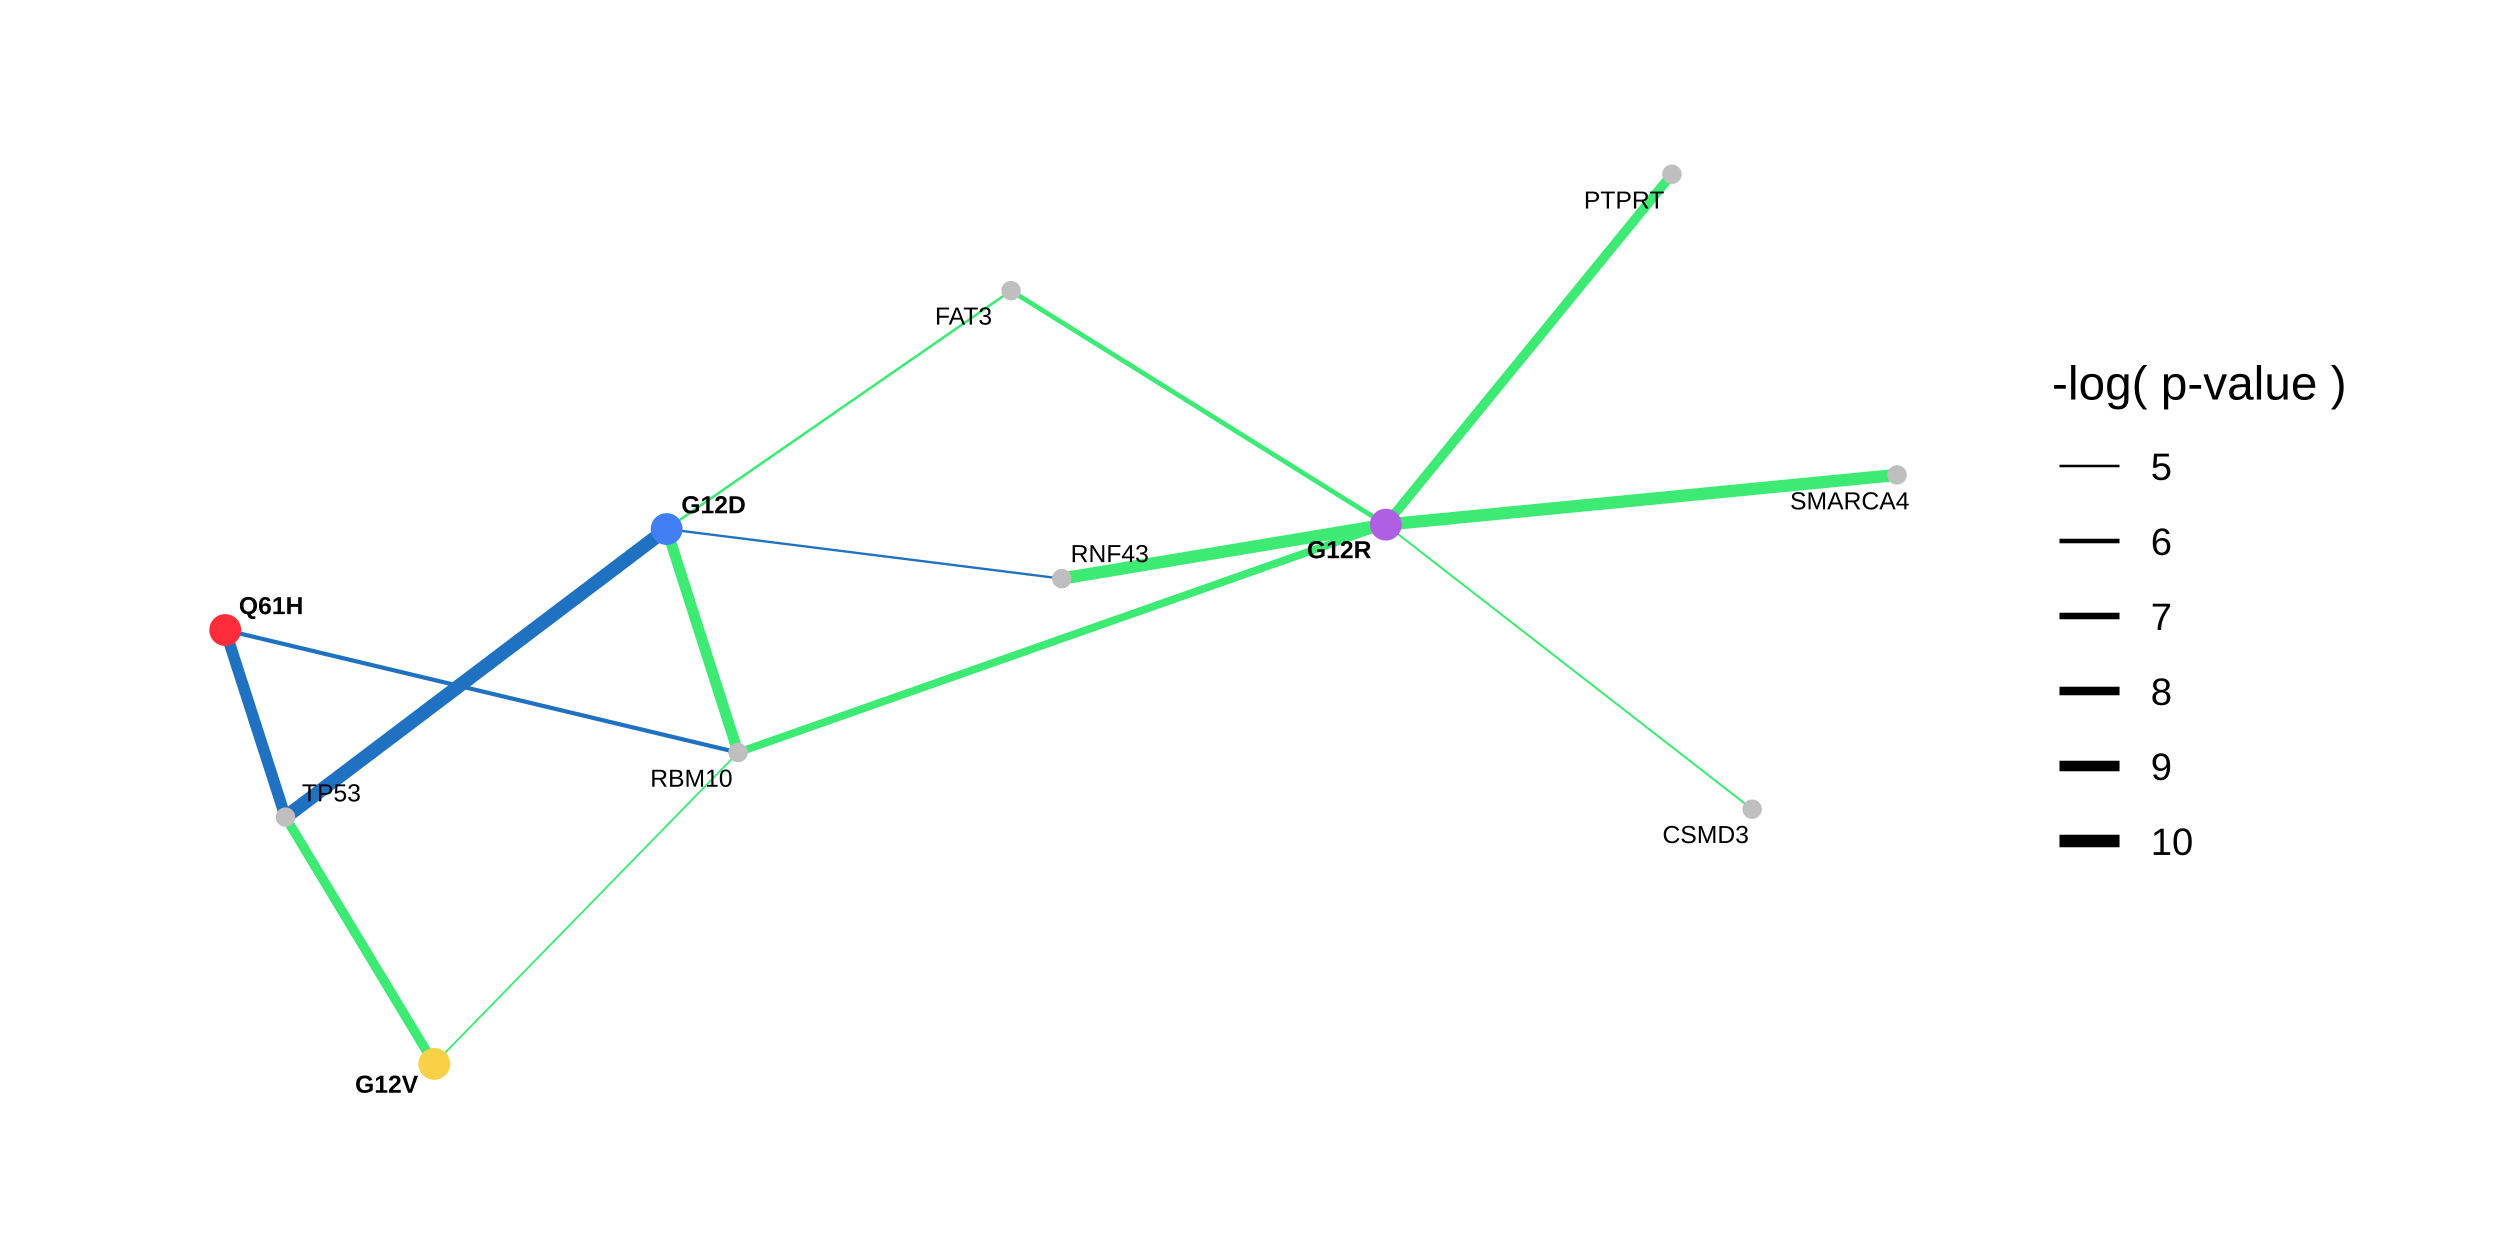
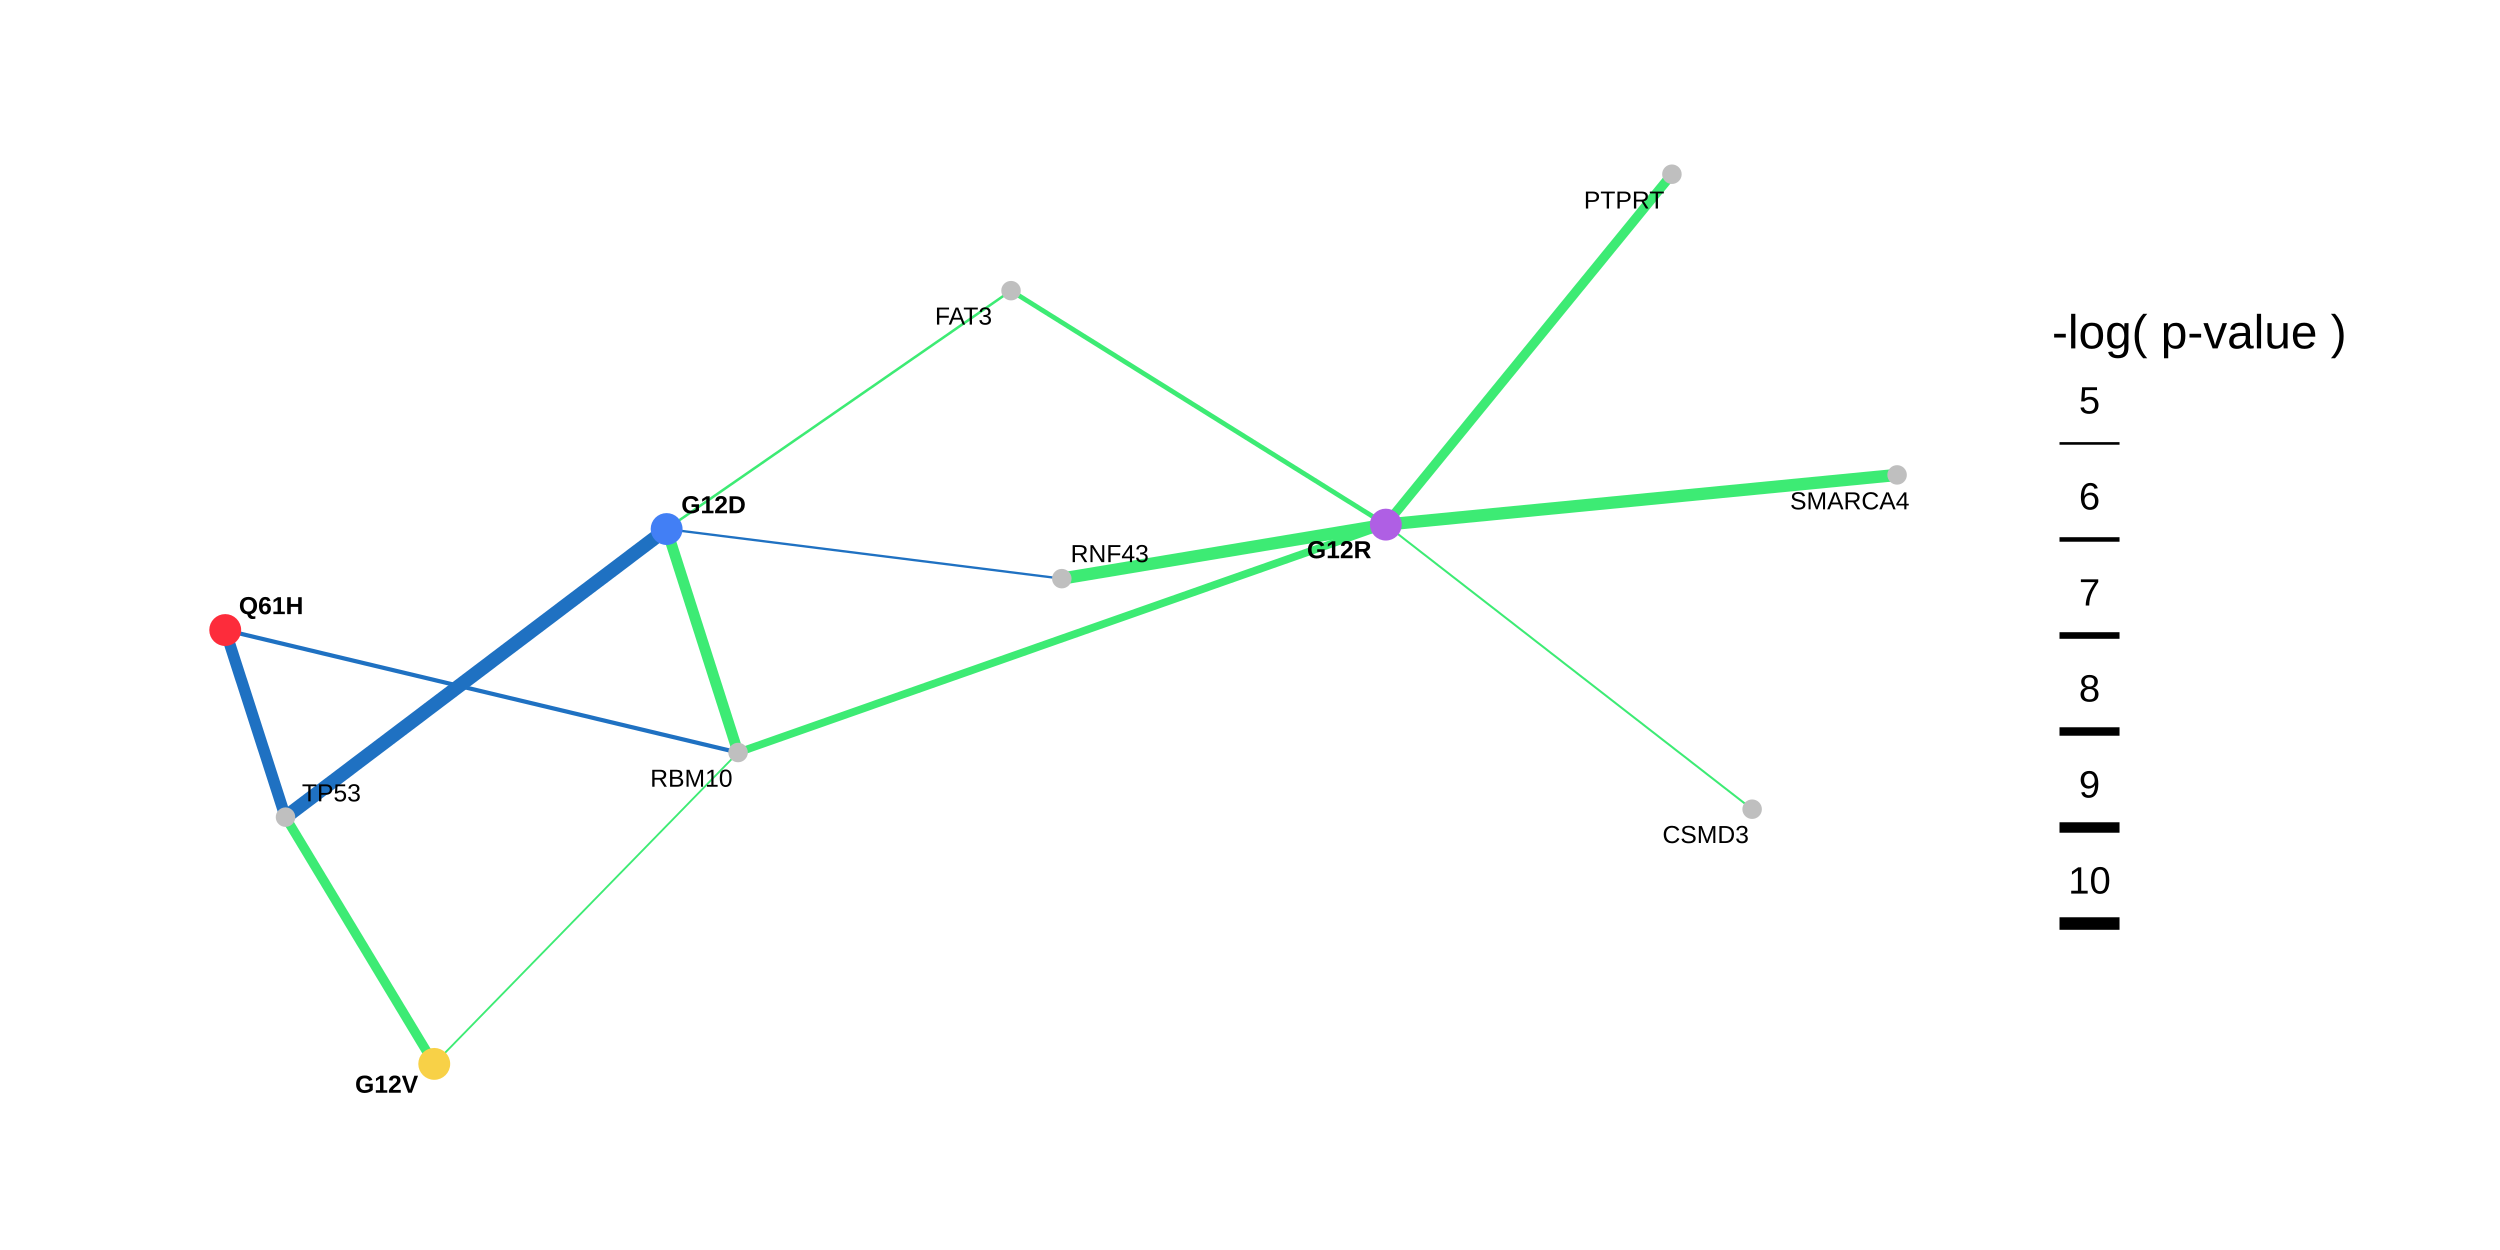
<svg xmlns="http://www.w3.org/2000/svg" viewBox="0 0 576.00 288.00">
  <defs>
    <style type="text/css">
    line, polyline, polygon, path, rect, circle {
      fill: none;
      stroke: #000000;
      stroke-linecap: round;
      stroke-linejoin: round;
      stroke-miterlimit: 10.00;
    }
  </style>
  </defs>
  <rect width="100%" height="100%" style="stroke: none; fill: #FFFFFF;" />
  <rect x="0.00" y="0.00" width="576.00" height="288.00" style="stroke-width: 1.07; stroke: none; fill: #FFFFFF;" />
  <defs>
    <clipPath id="cpMzIuNjN8NDU2LjM1fDI1NS4zN3wyOS44OQ==">
      <rect x="32.63" y="29.89" width="423.72" height="225.48" />
    </clipPath>
  </defs>
  <polyline points="153.59,121.89 154.39,121.34 155.19,120.78 155.99,120.23 156.79,119.67 157.59,119.12 158.40,118.56 159.20,118.01 160.00,117.45 160.80,116.90 161.60,116.34 162.40,115.79 163.21,115.23 164.01,114.68 164.81,114.12 165.61,113.57 166.41,113.01 167.21,112.46 168.01,111.90 168.82,111.35 169.62,110.79 170.42,110.24 171.22,109.69 172.02,109.13 172.82,108.58 173.62,108.02 174.43,107.47 175.23,106.91 176.03,106.36 176.83,105.80 177.63,105.25 178.43,104.69 179.24,104.14 180.04,103.58 180.84,103.03 181.64,102.47 182.44,101.92 183.24,101.36 184.04,100.81 184.85,100.25 185.65,99.70 186.45,99.15 187.25,98.59 188.05,98.04 188.85,97.48 189.65,96.93 190.46,96.37 191.26,95.82 192.06,95.26 192.86,94.71 193.66,94.15 194.46,93.60 195.27,93.04 196.07,92.49 196.87,91.93 197.67,91.38 198.47,90.82 199.27,90.27 200.07,89.71 200.88,89.16 201.68,88.61 202.48,88.05 203.28,87.50 204.08,86.94 204.88,86.39 205.68,85.83 206.49,85.28 207.29,84.72 208.09,84.17 208.89,83.61 209.69,83.06 210.49,82.50 211.30,81.95 212.10,81.39 212.90,80.84 213.70,80.28 214.50,79.73 215.30,79.17 216.10,78.62 216.91,78.07 217.71,77.51 218.51,76.96 219.31,76.40 220.11,75.85 220.91,75.29 221.71,74.74 222.52,74.18 223.32,73.63 224.12,73.07 224.92,72.52 225.72,71.96 226.52,71.41 227.33,70.85 228.13,70.30 228.93,69.74 229.73,69.19 230.53,68.63 231.33,68.08 232.13,67.53 232.94,66.97 " style="stroke-width: 0.59; stroke: #3DEB74; stroke-linecap: butt;" clip-path="url(#cpMzIuNjN8NDU2LjM1fDI1NS4zN3wyOS44OQ==)" />
  <polyline points="100.05,245.12 99.70,244.55 99.35,243.97 99.01,243.40 98.66,242.83 98.31,242.25 97.97,241.68 97.62,241.10 97.28,240.53 96.93,239.96 96.58,239.38 96.24,238.81 95.89,238.23 95.55,237.66 95.20,237.08 94.85,236.51 94.51,235.94 94.16,235.36 93.81,234.79 93.47,234.21 93.12,233.64 92.78,233.06 92.43,232.49 92.08,231.92 91.74,231.34 91.39,230.77 91.05,230.19 90.70,229.62 90.35,229.04 90.01,228.47 89.66,227.90 89.31,227.32 88.97,226.75 88.62,226.17 88.28,225.60 87.93,225.03 87.58,224.45 87.24,223.88 86.89,223.30 86.54,222.73 86.20,222.15 85.85,221.58 85.51,221.01 85.16,220.43 84.81,219.86 84.47,219.28 84.12,218.71 83.78,218.13 83.43,217.56 83.08,216.99 82.74,216.41 82.39,215.84 82.04,215.26 81.70,214.69 81.35,214.11 81.01,213.54 80.66,212.97 80.31,212.39 79.97,211.82 79.62,211.24 79.28,210.67 78.93,210.10 78.58,209.52 78.24,208.95 77.89,208.37 77.54,207.80 77.20,207.22 76.85,206.65 76.51,206.08 76.16,205.50 75.81,204.93 75.47,204.35 75.12,203.78 74.78,203.20 74.43,202.63 74.08,202.06 73.74,201.48 73.39,200.91 73.04,200.33 72.70,199.76 72.35,199.19 72.01,198.61 71.66,198.04 71.31,197.46 70.97,196.89 70.62,196.31 70.28,195.74 69.93,195.17 69.58,194.59 69.24,194.02 68.89,193.44 68.54,192.87 68.20,192.29 67.85,191.72 67.51,191.15 67.16,190.57 66.81,190.00 66.47,189.42 66.12,188.85 65.78,188.27 " style="stroke-width: 2.20; stroke: #3DEB74; stroke-linecap: butt;" clip-path="url(#cpMzIuNjN8NDU2LjM1fDI1NS4zN3wyOS44OQ==)" />
  <polyline points="51.89,145.16 53.08,145.44 54.27,145.73 55.47,146.01 56.66,146.30 57.86,146.58 59.05,146.87 60.24,147.15 61.44,147.44 62.63,147.72 63.82,148.01 65.02,148.29 66.21,148.58 67.40,148.86 68.60,149.15 69.79,149.43 70.98,149.72 72.18,150.00 73.37,150.29 74.56,150.58 75.76,150.86 76.95,151.15 78.15,151.43 79.34,151.72 80.53,152.00 81.73,152.29 82.92,152.57 84.11,152.86 85.31,153.14 86.50,153.43 87.69,153.71 88.89,154.00 90.08,154.28 91.27,154.57 92.47,154.85 93.66,155.14 94.86,155.42 96.05,155.71 97.24,155.99 98.44,156.28 99.63,156.56 100.82,156.85 102.02,157.13 103.21,157.42 104.40,157.70 105.60,157.99 106.79,158.27 107.98,158.56 109.18,158.84 110.37,159.13 111.56,159.41 112.76,159.70 113.95,159.98 115.15,160.27 116.34,160.55 117.53,160.84 118.73,161.12 119.92,161.41 121.11,161.69 122.31,161.98 123.50,162.26 124.69,162.55 125.89,162.83 127.08,163.12 128.27,163.40 129.47,163.69 130.66,163.97 131.85,164.26 133.05,164.54 134.24,164.83 135.44,165.11 136.63,165.40 137.82,165.69 139.02,165.97 140.21,166.26 141.40,166.54 142.60,166.83 143.79,167.11 144.98,167.40 146.18,167.68 147.37,167.97 148.56,168.25 149.76,168.54 150.95,168.82 152.14,169.11 153.34,169.39 154.53,169.68 155.73,169.96 156.92,170.25 158.11,170.53 159.31,170.82 160.50,171.10 161.69,171.39 162.89,171.67 164.08,171.96 165.27,172.24 166.47,172.53 167.66,172.81 168.85,173.10 170.05,173.38 " style="stroke-width: 0.97; stroke: #1F71C2; stroke-linecap: butt;" clip-path="url(#cpMzIuNjN8NDU2LjM1fDI1NS4zN3wyOS44OQ==)" />
  <polyline points="153.59,121.89 154.51,122.01 155.43,122.12 156.35,122.24 157.27,122.35 158.19,122.47 159.11,122.58 160.03,122.70 160.95,122.81 161.86,122.93 162.78,123.04 163.70,123.16 164.62,123.27 165.54,123.39 166.46,123.51 167.38,123.62 168.30,123.74 169.22,123.85 170.14,123.97 171.06,124.08 171.98,124.20 172.90,124.31 173.82,124.43 174.74,124.54 175.66,124.66 176.58,124.78 177.50,124.89 178.42,125.01 179.34,125.12 180.26,125.24 181.18,125.35 182.10,125.47 183.02,125.58 183.94,125.70 184.86,125.81 185.78,125.93 186.70,126.04 187.62,126.16 188.54,126.28 189.46,126.39 190.38,126.51 191.30,126.62 192.22,126.74 193.14,126.85 194.05,126.97 194.97,127.08 195.89,127.20 196.81,127.31 197.73,127.43 198.65,127.55 199.57,127.66 200.49,127.78 201.41,127.89 202.33,128.01 203.25,128.12 204.17,128.24 205.09,128.35 206.01,128.47 206.93,128.58 207.85,128.70 208.77,128.81 209.69,128.93 210.61,129.05 211.53,129.16 212.45,129.28 213.37,129.39 214.29,129.51 215.21,129.62 216.13,129.74 217.05,129.85 217.97,129.97 218.89,130.08 219.81,130.20 220.73,130.32 221.65,130.43 222.57,130.55 223.49,130.66 224.41,130.78 225.33,130.89 226.25,131.01 227.16,131.12 228.08,131.24 229.00,131.35 229.92,131.47 230.84,131.58 231.76,131.70 232.68,131.82 233.60,131.93 234.52,132.05 235.44,132.16 236.36,132.28 237.28,132.39 238.20,132.51 239.12,132.62 240.04,132.74 240.96,132.85 241.88,132.97 242.80,133.09 243.72,133.20 244.64,133.32 " style="stroke-width: 0.54; stroke: #1F71C2; stroke-linecap: butt;" clip-path="url(#cpMzIuNjN8NDU2LjM1fDI1NS4zN3wyOS44OQ==)" />
  <polyline points="153.59,121.89 152.70,122.56 151.81,123.23 150.93,123.90 150.04,124.57 149.15,125.24 148.27,125.91 147.38,126.58 146.49,127.25 145.60,127.92 144.72,128.60 143.83,129.27 142.94,129.94 142.06,130.61 141.17,131.28 140.28,131.95 139.40,132.62 138.51,133.29 137.62,133.96 136.73,134.63 135.85,135.30 134.96,135.97 134.07,136.64 133.19,137.31 132.30,137.98 131.41,138.65 130.53,139.32 129.64,139.99 128.75,140.67 127.86,141.34 126.98,142.01 126.09,142.68 125.20,143.35 124.32,144.02 123.43,144.69 122.54,145.36 121.66,146.03 120.77,146.70 119.88,147.37 118.99,148.04 118.11,148.71 117.22,149.38 116.33,150.05 115.45,150.72 114.56,151.39 113.67,152.06 112.79,152.74 111.90,153.41 111.01,154.08 110.12,154.75 109.24,155.42 108.35,156.09 107.46,156.76 106.58,157.43 105.69,158.10 104.80,158.77 103.92,159.44 103.03,160.11 102.14,160.78 101.25,161.45 100.37,162.12 99.48,162.79 98.59,163.46 97.71,164.13 96.82,164.81 95.93,165.48 95.05,166.15 94.16,166.82 93.27,167.49 92.38,168.16 91.50,168.83 90.61,169.50 89.72,170.17 88.84,170.84 87.95,171.51 87.06,172.18 86.18,172.85 85.29,173.52 84.40,174.19 83.52,174.86 82.63,175.53 81.74,176.20 80.85,176.88 79.97,177.55 79.08,178.22 78.19,178.89 77.31,179.56 76.42,180.23 75.53,180.90 74.65,181.57 73.76,182.24 72.87,182.91 71.98,183.58 71.10,184.25 70.21,184.92 69.32,185.59 68.44,186.26 67.55,186.93 66.66,187.60 65.78,188.27 " style="stroke-width: 3.20; stroke: #1F71C2; stroke-linecap: butt;" clip-path="url(#cpMzIuNjN8NDU2LjM1fDI1NS4zN3wyOS44OQ==)" />
  <polyline points="51.89,145.16 52.03,145.59 52.17,146.03 52.31,146.46 52.45,146.90 52.59,147.34 52.73,147.77 52.87,148.21 53.01,148.64 53.15,149.08 53.29,149.51 53.43,149.95 53.57,150.38 53.71,150.82 53.85,151.26 53.99,151.69 54.13,152.13 54.27,152.56 54.41,153.00 54.55,153.43 54.69,153.87 54.83,154.30 54.97,154.74 55.11,155.18 55.25,155.61 55.39,156.05 55.53,156.48 55.68,156.92 55.82,157.35 55.96,157.79 56.10,158.22 56.24,158.66 56.38,159.09 56.52,159.53 56.66,159.97 56.80,160.40 56.94,160.84 57.08,161.27 57.22,161.71 57.36,162.14 57.50,162.58 57.64,163.01 57.78,163.45 57.92,163.89 58.06,164.32 58.20,164.76 58.34,165.19 58.48,165.63 58.62,166.06 58.76,166.50 58.90,166.93 59.04,167.37 59.18,167.81 59.32,168.24 59.46,168.68 59.60,169.11 59.74,169.55 59.88,169.98 60.02,170.42 60.16,170.85 60.30,171.29 60.44,171.73 60.58,172.16 60.73,172.60 60.87,173.03 61.01,173.47 61.15,173.90 61.29,174.34 61.43,174.77 61.57,175.21 61.71,175.64 61.85,176.08 61.99,176.52 62.13,176.95 62.27,177.39 62.41,177.82 62.55,178.26 62.69,178.69 62.83,179.13 62.97,179.56 63.11,180.00 63.25,180.44 63.39,180.87 63.53,181.31 63.67,181.74 63.81,182.18 63.95,182.61 64.09,183.05 64.23,183.48 64.37,183.92 64.51,184.36 64.65,184.79 64.79,185.23 64.93,185.66 65.07,186.10 65.21,186.53 65.35,186.97 65.49,187.40 65.63,187.84 65.78,188.27 " style="stroke-width: 2.64; stroke: #1F71C2; stroke-linecap: butt;" clip-path="url(#cpMzIuNjN8NDU2LjM1fDI1NS4zN3wyOS44OQ==)" />
  <polyline points="153.59,121.89 153.75,122.41 153.92,122.93 154.09,123.45 154.25,123.97 154.42,124.49 154.58,125.01 154.75,125.53 154.92,126.05 155.08,126.57 155.25,127.09 155.42,127.61 155.58,128.13 155.75,128.65 155.92,129.17 156.08,129.69 156.25,130.21 156.41,130.73 156.58,131.25 156.75,131.77 156.91,132.29 157.08,132.81 157.25,133.33 157.41,133.85 157.58,134.37 157.74,134.89 157.91,135.41 158.08,135.93 158.24,136.45 158.41,136.97 158.58,137.49 158.74,138.01 158.91,138.53 159.07,139.05 159.24,139.57 159.41,140.09 159.57,140.61 159.74,141.13 159.91,141.65 160.07,142.17 160.24,142.70 160.40,143.22 160.57,143.74 160.74,144.26 160.90,144.78 161.07,145.30 161.24,145.82 161.40,146.34 161.57,146.86 161.73,147.38 161.90,147.90 162.07,148.42 162.23,148.94 162.40,149.46 162.57,149.98 162.73,150.50 162.90,151.02 163.06,151.54 163.23,152.06 163.40,152.58 163.56,153.10 163.73,153.62 163.90,154.14 164.06,154.66 164.23,155.18 164.39,155.70 164.56,156.22 164.73,156.74 164.89,157.26 165.06,157.78 165.23,158.30 165.39,158.82 165.56,159.34 165.73,159.86 165.89,160.38 166.06,160.90 166.22,161.42 166.39,161.94 166.56,162.46 166.72,162.98 166.89,163.50 167.06,164.02 167.22,164.54 167.39,165.06 167.55,165.58 167.72,166.10 167.89,166.62 168.05,167.14 168.22,167.66 168.39,168.18 168.55,168.70 168.72,169.22 168.88,169.74 169.05,170.26 169.22,170.78 169.38,171.30 169.55,171.82 169.72,172.34 169.88,172.86 170.05,173.38 " style="stroke-width: 2.52; stroke: #3DEB74; stroke-linecap: butt;" clip-path="url(#cpMzIuNjN8NDU2LjM1fDI1NS4zN3wyOS44OQ==)" />
  <polyline points="319.29,120.87 320.14,121.54 320.99,122.20 321.84,122.86 322.70,123.52 323.55,124.19 324.40,124.85 325.26,125.51 326.11,126.17 326.96,126.84 327.81,127.50 328.67,128.16 329.52,128.82 330.37,129.48 331.22,130.15 332.08,130.81 332.93,131.47 333.78,132.13 334.63,132.80 335.49,133.46 336.34,134.12 337.19,134.78 338.04,135.45 338.90,136.11 339.75,136.77 340.60,137.43 341.45,138.09 342.31,138.76 343.16,139.42 344.01,140.08 344.87,140.74 345.72,141.41 346.57,142.07 347.42,142.73 348.28,143.39 349.13,144.06 349.98,144.72 350.83,145.38 351.69,146.04 352.54,146.70 353.39,147.37 354.24,148.03 355.10,148.69 355.95,149.35 356.80,150.02 357.65,150.68 358.51,151.34 359.36,152.00 360.21,152.67 361.06,153.33 361.92,153.99 362.77,154.65 363.62,155.32 364.47,155.98 365.33,156.64 366.18,157.30 367.03,157.96 367.89,158.63 368.74,159.29 369.59,159.95 370.44,160.61 371.30,161.28 372.15,161.94 373.00,162.60 373.85,163.26 374.71,163.93 375.56,164.59 376.41,165.25 377.26,165.91 378.12,166.57 378.97,167.24 379.82,167.90 380.67,168.56 381.53,169.22 382.38,169.89 383.23,170.55 384.08,171.21 384.94,171.87 385.79,172.54 386.64,173.20 387.50,173.86 388.35,174.52 389.20,175.18 390.05,175.85 390.91,176.51 391.76,177.17 392.61,177.83 393.46,178.50 394.32,179.16 395.17,179.82 396.02,180.48 396.87,181.15 397.73,181.81 398.58,182.47 399.43,183.13 400.28,183.79 401.14,184.46 401.99,185.12 402.84,185.78 403.69,186.44 " style="stroke-width: 0.47; stroke: #3DEB74; stroke-linecap: butt;" clip-path="url(#cpMzIuNjN8NDU2LjM1fDI1NS4zN3wyOS44OQ==)" />
  <polyline points="319.29,120.87 318.41,120.33 317.54,119.79 316.67,119.24 315.80,118.70 314.93,118.15 314.05,117.61 313.18,117.06 312.31,116.52 311.44,115.97 310.56,115.43 309.69,114.89 308.82,114.34 307.95,113.80 307.08,113.25 306.20,112.71 305.33,112.16 304.46,111.62 303.59,111.07 302.71,110.53 301.84,109.98 300.97,109.44 300.10,108.90 299.23,108.35 298.35,107.81 297.48,107.26 296.61,106.72 295.74,106.17 294.86,105.63 293.99,105.08 293.12,104.54 292.25,104.00 291.38,103.45 290.50,102.91 289.63,102.36 288.76,101.82 287.89,101.27 287.01,100.73 286.14,100.18 285.27,99.64 284.40,99.10 283.53,98.55 282.65,98.01 281.78,97.46 280.91,96.92 280.04,96.37 279.16,95.83 278.29,95.28 277.42,94.74 276.55,94.19 275.68,93.65 274.80,93.11 273.93,92.56 273.06,92.02 272.19,91.47 271.31,90.93 270.44,90.38 269.57,89.84 268.70,89.29 267.83,88.75 266.95,88.21 266.08,87.66 265.21,87.12 264.34,86.57 263.46,86.03 262.59,85.48 261.72,84.94 260.85,84.39 259.98,83.85 259.10,83.31 258.23,82.76 257.36,82.22 256.49,81.67 255.61,81.13 254.74,80.58 253.87,80.04 253.00,79.49 252.13,78.95 251.25,78.40 250.38,77.86 249.51,77.32 248.64,76.77 247.76,76.23 246.89,75.68 246.02,75.14 245.15,74.59 244.27,74.05 243.40,73.50 242.53,72.96 241.66,72.42 240.79,71.87 239.91,71.33 239.04,70.78 238.17,70.24 237.30,69.69 236.42,69.15 235.55,68.60 234.68,68.06 233.81,67.51 232.94,66.97 " style="stroke-width: 1.10; stroke: #3DEB74; stroke-linecap: butt;" clip-path="url(#cpMzIuNjN8NDU2LjM1fDI1NS4zN3wyOS44OQ==)" />
  <polyline points="319.29,120.87 319.95,120.06 320.62,119.24 321.28,118.43 321.95,117.61 322.62,116.80 323.28,115.98 323.95,115.17 324.61,114.35 325.28,113.53 325.95,112.72 326.61,111.90 327.28,111.09 327.94,110.27 328.61,109.46 329.28,108.64 329.94,107.83 330.61,107.01 331.27,106.20 331.94,105.38 332.60,104.56 333.27,103.75 333.94,102.93 334.60,102.12 335.27,101.30 335.93,100.49 336.60,99.67 337.27,98.86 337.93,98.04 338.60,97.22 339.26,96.41 339.93,95.59 340.59,94.78 341.26,93.96 341.93,93.15 342.59,92.33 343.26,91.52 343.92,90.70 344.59,89.88 345.26,89.07 345.92,88.25 346.59,87.44 347.25,86.62 347.92,85.81 348.59,84.99 349.25,84.18 349.92,83.36 350.58,82.54 351.25,81.73 351.91,80.91 352.58,80.10 353.25,79.28 353.91,78.47 354.58,77.65 355.24,76.84 355.91,76.02 356.58,75.20 357.24,74.39 357.91,73.57 358.57,72.76 359.24,71.94 359.90,71.13 360.57,70.31 361.24,69.50 361.90,68.68 362.57,67.87 363.23,67.05 363.90,66.23 364.57,65.42 365.23,64.60 365.90,63.79 366.56,62.97 367.23,62.16 367.90,61.34 368.56,60.53 369.23,59.71 369.89,58.89 370.56,58.08 371.22,57.26 371.89,56.45 372.56,55.63 373.22,54.82 373.89,54.00 374.55,53.19 375.22,52.37 375.89,51.55 376.55,50.74 377.22,49.92 377.88,49.11 378.55,48.29 379.21,47.48 379.88,46.66 380.55,45.85 381.21,45.03 381.88,44.21 382.54,43.40 383.21,42.58 383.88,41.77 384.54,40.95 385.21,40.14 " style="stroke-width: 2.20; stroke: #3DEB74; stroke-linecap: butt;" clip-path="url(#cpMzIuNjN8NDU2LjM1fDI1NS4zN3wyOS44OQ==)" />
  <polyline points="319.29,120.87 317.78,121.40 316.27,121.94 314.76,122.47 313.26,123.00 311.75,123.53 310.24,124.06 308.73,124.59 307.23,125.12 305.72,125.65 304.21,126.18 302.70,126.71 301.20,127.24 299.69,127.77 298.18,128.30 296.68,128.83 295.17,129.36 293.66,129.89 292.15,130.42 290.65,130.95 289.14,131.48 287.63,132.01 286.12,132.54 284.62,133.07 283.11,133.60 281.60,134.13 280.09,134.66 278.59,135.19 277.08,135.73 275.57,136.26 274.06,136.79 272.56,137.32 271.05,137.85 269.54,138.38 268.03,138.91 266.53,139.44 265.02,139.97 263.51,140.50 262.00,141.03 260.50,141.56 258.99,142.09 257.48,142.62 255.97,143.15 254.47,143.68 252.96,144.21 251.45,144.74 249.94,145.27 248.44,145.80 246.93,146.33 245.42,146.86 243.91,147.39 242.41,147.92 240.90,148.45 239.39,148.98 237.88,149.52 236.38,150.05 234.87,150.58 233.36,151.11 231.85,151.64 230.35,152.17 228.84,152.70 227.33,153.23 225.82,153.76 224.32,154.29 222.81,154.82 221.30,155.35 219.79,155.88 218.29,156.41 216.78,156.94 215.27,157.47 213.76,158.00 212.26,158.53 210.75,159.06 209.24,159.59 207.73,160.12 206.23,160.65 204.72,161.18 203.21,161.71 201.70,162.24 200.20,162.78 198.69,163.31 197.18,163.84 195.67,164.37 194.17,164.90 192.66,165.43 191.15,165.96 189.65,166.49 188.14,167.02 186.63,167.55 185.12,168.08 183.62,168.61 182.11,169.14 180.60,169.67 179.09,170.20 177.59,170.73 176.08,171.26 174.57,171.79 173.06,172.32 171.56,172.85 170.05,173.38 " style="stroke-width: 1.78; stroke: #3DEB74; stroke-linecap: butt;" clip-path="url(#cpMzIuNjN8NDU2LjM1fDI1NS4zN3wyOS44OQ==)" />
  <polyline points="319.29,120.87 318.53,121.00 317.78,121.13 317.03,121.25 316.27,121.38 315.52,121.50 314.76,121.63 314.01,121.75 313.25,121.88 312.50,122.01 311.75,122.13 310.99,122.26 310.24,122.38 309.48,122.51 308.73,122.63 307.98,122.76 307.22,122.89 306.47,123.01 305.71,123.14 304.96,123.26 304.21,123.39 303.45,123.51 302.70,123.64 301.94,123.77 301.19,123.89 300.44,124.02 299.68,124.14 298.93,124.27 298.17,124.39 297.42,124.52 296.67,124.64 295.91,124.77 295.16,124.90 294.40,125.02 293.65,125.15 292.90,125.27 292.14,125.40 291.39,125.52 290.63,125.65 289.88,125.78 289.13,125.90 288.37,126.03 287.62,126.15 286.86,126.28 286.11,126.40 285.36,126.53 284.60,126.66 283.85,126.78 283.09,126.91 282.34,127.03 281.59,127.16 280.83,127.28 280.08,127.41 279.32,127.54 278.57,127.66 277.82,127.79 277.06,127.91 276.31,128.04 275.55,128.16 274.80,128.29 274.05,128.41 273.29,128.54 272.54,128.67 271.78,128.79 271.03,128.92 270.28,129.04 269.52,129.17 268.77,129.29 268.01,129.42 267.26,129.55 266.51,129.67 265.75,129.80 265.00,129.92 264.24,130.05 263.49,130.17 262.74,130.30 261.98,130.43 261.23,130.55 260.47,130.68 259.72,130.80 258.97,130.93 258.21,131.05 257.46,131.18 256.70,131.31 255.95,131.43 255.20,131.56 254.44,131.68 253.69,131.81 252.93,131.93 252.18,132.06 251.43,132.19 250.67,132.31 249.92,132.44 249.16,132.56 248.41,132.69 247.66,132.81 246.90,132.94 246.15,133.06 245.39,133.19 244.64,133.32 " style="stroke-width: 2.84; stroke: #3DEB74; stroke-linecap: butt;" clip-path="url(#cpMzIuNjN8NDU2LjM1fDI1NS4zN3wyOS44OQ==)" />
  <polyline points="319.29,120.87 320.48,120.76 321.67,120.64 322.86,120.53 324.05,120.41 325.24,120.30 326.43,120.18 327.62,120.06 328.81,119.95 330.00,119.83 331.19,119.72 332.38,119.60 333.57,119.49 334.76,119.37 335.95,119.25 337.14,119.14 338.33,119.02 339.52,118.91 340.71,118.79 341.90,118.68 343.09,118.56 344.27,118.44 345.46,118.33 346.65,118.21 347.84,118.10 349.03,117.98 350.22,117.87 351.41,117.75 352.60,117.64 353.79,117.52 354.98,117.40 356.17,117.29 357.36,117.17 358.55,117.06 359.74,116.94 360.93,116.83 362.12,116.71 363.31,116.59 364.50,116.48 365.69,116.36 366.88,116.25 368.07,116.13 369.26,116.02 370.45,115.90 371.64,115.78 372.83,115.67 374.02,115.55 375.21,115.44 376.40,115.32 377.59,115.21 378.78,115.09 379.97,114.97 381.16,114.86 382.35,114.74 383.54,114.63 384.73,114.51 385.92,114.40 387.11,114.28 388.30,114.16 389.49,114.05 390.68,113.93 391.87,113.82 393.06,113.70 394.25,113.59 395.44,113.47 396.63,113.35 397.82,113.24 399.01,113.12 400.20,113.01 401.39,112.89 402.58,112.78 403.77,112.66 404.96,112.54 406.15,112.43 407.34,112.31 408.53,112.20 409.72,112.08 410.91,111.97 412.10,111.85 413.29,111.73 414.48,111.62 415.67,111.50 416.86,111.39 418.05,111.27 419.24,111.16 420.43,111.04 421.62,110.92 422.81,110.81 424.00,110.69 425.19,110.58 426.38,110.46 427.57,110.35 428.76,110.23 429.95,110.11 431.14,110.00 432.33,109.88 433.52,109.77 434.71,109.65 435.90,109.54 437.09,109.42 " style="stroke-width: 2.84; stroke: #3DEB74; stroke-linecap: butt;" clip-path="url(#cpMzIuNjN8NDU2LjM1fDI1NS4zN3wyOS44OQ==)" />
  <polyline points="100.05,245.12 100.75,244.40 101.46,243.67 102.17,242.95 102.87,242.22 103.58,241.50 104.29,240.78 104.99,240.05 105.70,239.33 106.41,238.60 107.12,237.88 107.82,237.15 108.53,236.43 109.24,235.70 109.94,234.98 110.65,234.25 111.36,233.53 112.07,232.80 112.77,232.08 113.48,231.35 114.19,230.63 114.89,229.91 115.60,229.18 116.31,228.46 117.02,227.73 117.72,227.01 118.43,226.28 119.14,225.56 119.84,224.83 120.55,224.11 121.26,223.38 121.97,222.66 122.67,221.93 123.38,221.21 124.09,220.48 124.79,219.76 125.50,219.04 126.21,218.31 126.91,217.59 127.62,216.86 128.33,216.14 129.04,215.41 129.74,214.69 130.45,213.96 131.16,213.24 131.86,212.51 132.57,211.79 133.28,211.06 133.99,210.34 134.69,209.62 135.40,208.89 136.11,208.17 136.81,207.44 137.52,206.72 138.23,205.99 138.94,205.27 139.64,204.54 140.35,203.82 141.06,203.09 141.76,202.37 142.47,201.64 143.18,200.92 143.89,200.19 144.59,199.47 145.30,198.75 146.01,198.02 146.71,197.30 147.42,196.57 148.13,195.85 148.84,195.12 149.54,194.40 150.25,193.67 150.96,192.95 151.66,192.22 152.37,191.50 153.08,190.77 153.78,190.05 154.49,189.33 155.20,188.60 155.91,187.88 156.61,187.15 157.32,186.43 158.03,185.70 158.73,184.98 159.44,184.25 160.15,183.53 160.86,182.80 161.56,182.08 162.27,181.35 162.98,180.63 163.68,179.90 164.39,179.18 165.10,178.46 165.81,177.73 166.51,177.01 167.22,176.28 167.93,175.56 168.63,174.83 169.34,174.11 170.05,173.38 " style="stroke-width: 0.43; stroke: #3DEB74; stroke-linecap: butt;" clip-path="url(#cpMzIuNjN8NDU2LjM1fDI1NS4zN3wyOS44OQ==)" />
  <circle cx="153.59" cy="121.89" r="2.49pt" style="stroke-width: 0.71; stroke: #427FF5; fill: #427FF5;" clip-path="url(#cpMzIuNjN8NDU2LjM1fDI1NS4zN3wyOS44OQ==)" />
  <circle cx="100.05" cy="245.12" r="2.49pt" style="stroke-width: 0.71; stroke: #F8D147; fill: #F8D147;" clip-path="url(#cpMzIuNjN8NDU2LjM1fDI1NS4zN3wyOS44OQ==)" />
  <circle cx="51.89" cy="145.16" r="2.49pt" style="stroke-width: 0.71; stroke: #FD2C3B; fill: #FD2C3B;" clip-path="url(#cpMzIuNjN8NDU2LjM1fDI1NS4zN3wyOS44OQ==)" />
  <circle cx="319.29" cy="120.87" r="2.49pt" style="stroke-width: 0.71; stroke: #AF5FE4; fill: #AF5FE4;" clip-path="url(#cpMzIuNjN8NDU2LjM1fDI1NS4zN3wyOS44OQ==)" />
  <circle cx="65.78" cy="188.27" r="1.42pt" style="stroke-width: 0.71; stroke: #BFBFBF; fill: #BFBFBF;" clip-path="url(#cpMzIuNjN8NDU2LjM1fDI1NS4zN3wyOS44OQ==)" />
  <circle cx="403.69" cy="186.44" r="1.42pt" style="stroke-width: 0.71; stroke: #BFBFBF; fill: #BFBFBF;" clip-path="url(#cpMzIuNjN8NDU2LjM1fDI1NS4zN3wyOS44OQ==)" />
  <circle cx="385.21" cy="40.14" r="1.42pt" style="stroke-width: 0.71; stroke: #BFBFBF; fill: #BFBFBF;" clip-path="url(#cpMzIuNjN8NDU2LjM1fDI1NS4zN3wyOS44OQ==)" />
  <circle cx="437.09" cy="109.42" r="1.42pt" style="stroke-width: 0.71; stroke: #BFBFBF; fill: #BFBFBF;" clip-path="url(#cpMzIuNjN8NDU2LjM1fDI1NS4zN3wyOS44OQ==)" />
  <circle cx="232.94" cy="66.97" r="1.42pt" style="stroke-width: 0.71; stroke: #BFBFBF; fill: #BFBFBF;" clip-path="url(#cpMzIuNjN8NDU2LjM1fDI1NS4zN3wyOS44OQ==)" />
  <circle cx="170.05" cy="173.38" r="1.42pt" style="stroke-width: 0.71; stroke: #BFBFBF; fill: #BFBFBF;" clip-path="url(#cpMzIuNjN8NDU2LjM1fDI1NS4zN3wyOS44OQ==)" />
  <circle cx="244.64" cy="133.32" r="1.42pt" style="stroke-width: 0.71; stroke: #BFBFBF; fill: #BFBFBF;" clip-path="url(#cpMzIuNjN8NDU2LjM1fDI1NS4zN3wyOS44OQ==)" />
  <g clip-path="url(#cpMzIuNjN8NDU2LjM1fDI1NS4zN3wyOS44OQ==)">
    <text x="156.97" y="118.25" style="font-size: 5.69px; font-weight: bold; font-family: Arial;" textLength="14.86px" lengthAdjust="spacingAndGlyphs">G12D</text>
  </g>
  <g clip-path="url(#cpMzIuNjN8NDU2LjM1fDI1NS4zN3wyOS44OQ==)">
    <text x="81.81" y="251.76" style="font-size: 5.69px; font-weight: bold; font-family: Arial;" textLength="14.54px" lengthAdjust="spacingAndGlyphs">G12V</text>
  </g>
  <g clip-path="url(#cpMzIuNjN8NDU2LjM1fDI1NS4zN3wyOS44OQ==)">
    <text x="55.04" y="141.50" style="font-size: 5.69px; font-weight: bold; font-family: Arial;" textLength="14.86px" lengthAdjust="spacingAndGlyphs">Q61H</text>
  </g>
  <g clip-path="url(#cpMzIuNjN8NDU2LjM1fDI1NS4zN3wyOS44OQ==)">
    <text x="301.12" y="128.61" style="font-size: 5.69px; font-weight: bold; font-family: Arial;" textLength="14.86px" lengthAdjust="spacingAndGlyphs">G12R</text>
  </g>
  <g clip-path="url(#cpMzIuNjN8NDU2LjM1fDI1NS4zN3wyOS44OQ==)">
    <text x="69.56" y="184.63" style="font-size: 5.69px; font-family: Arial;" textLength="13.59px" lengthAdjust="spacingAndGlyphs">TP53</text>
  </g>
  <g clip-path="url(#cpMzIuNjN8NDU2LjM1fDI1NS4zN3wyOS44OQ==)">
    <text x="383.04" y="194.23" style="font-size: 5.69px; font-family: Arial;" textLength="19.91px" lengthAdjust="spacingAndGlyphs">CSMD3</text>
  </g>
  <g clip-path="url(#cpMzIuNjN8NDU2LjM1fDI1NS4zN3wyOS44OQ==)">
    <text x="364.92" y="48.05" style="font-size: 5.69px; font-family: Arial;" textLength="18.64px" lengthAdjust="spacingAndGlyphs">PTPRT</text>
  </g>
  <g clip-path="url(#cpMzIuNjN8NDU2LjM1fDI1NS4zN3wyOS44OQ==)">
    <text x="412.43" y="117.35" style="font-size: 5.69px; font-family: Arial;" textLength="27.49px" lengthAdjust="spacingAndGlyphs">SMARCA4</text>
  </g>
  <g clip-path="url(#cpMzIuNjN8NDU2LjM1fDI1NS4zN3wyOS44OQ==)">
    <text x="215.41" y="74.78" style="font-size: 5.69px; font-family: Arial;" textLength="13.91px" lengthAdjust="spacingAndGlyphs">FAT3</text>
  </g>
  <g clip-path="url(#cpMzIuNjN8NDU2LjM1fDI1NS4zN3wyOS44OQ==)">
    <text x="149.81" y="181.26" style="font-size: 5.69px; font-family: Arial;" textLength="18.96px" lengthAdjust="spacingAndGlyphs">RBM10</text>
  </g>
  <g clip-path="url(#cpMzIuNjN8NDU2LjM1fDI1NS4zN3wyOS44OQ==)">
    <text x="246.67" y="129.51" style="font-size: 5.69px; font-family: Arial;" textLength="18.01px" lengthAdjust="spacingAndGlyphs">RNF43</text>
  </g>
  <defs>
    <clipPath id="cpMC4wMHw1NzYuMDB8Mjg4LjAwfDAuMDA=">
      <rect x="0.00" y="0.00" width="576.00" height="288.00" />
    </clipPath>
  </defs>
  <g clip-path="url(#cpMC4wMHw1NzYuMDB8Mjg4LjAwfDAuMDA=)">
-     <text x="472.79" y="92.06" style="font-size: 11.00px; font-family: Arial;" textLength="67.85px" lengthAdjust="spacingAndGlyphs">-log( p-value )</text>
+     <text x="472.79" y="80.27" style="font-size: 11.00px; font-family: Arial;" textLength="67.85px" lengthAdjust="spacingAndGlyphs">-log( p-value )</text>
  </g>
-   <line x1="474.51" y1="107.37" x2="488.34" y2="107.37" style="stroke-width: 0.59; stroke-linecap: butt;" clip-path="url(#cpMC4wMHw1NzYuMDB8Mjg4LjAwfDAuMDA=)" />
-   <line x1="474.51" y1="124.65" x2="488.34" y2="124.65" style="stroke-width: 1.05; stroke-linecap: butt;" clip-path="url(#cpMC4wMHw1NzYuMDB8Mjg4LjAwfDAuMDA=)" />
-   <line x1="474.51" y1="141.93" x2="488.34" y2="141.93" style="stroke-width: 1.51; stroke-linecap: butt;" clip-path="url(#cpMC4wMHw1NzYuMDB8Mjg4LjAwfDAuMDA=)" />
-   <line x1="474.51" y1="159.21" x2="488.34" y2="159.21" style="stroke-width: 1.96; stroke-linecap: butt;" clip-path="url(#cpMC4wMHw1NzYuMDB8Mjg4LjAwfDAuMDA=)" />
-   <line x1="474.51" y1="176.49" x2="488.34" y2="176.49" style="stroke-width: 2.42; stroke-linecap: butt;" clip-path="url(#cpMC4wMHw1NzYuMDB8Mjg4LjAwfDAuMDA=)" />
-   <line x1="474.51" y1="193.77" x2="488.34" y2="193.77" style="stroke-width: 2.88; stroke-linecap: butt;" clip-path="url(#cpMC4wMHw1NzYuMDB8Mjg4LjAwfDAuMDA=)" />
+   <line x1="474.51" y1="102.17" x2="488.34" y2="102.17" style="stroke-width: 0.59; stroke-linecap: butt;" clip-path="url(#cpMC4wMHw1NzYuMDB8Mjg4LjAwfDAuMDA=)" />
+   <line x1="474.51" y1="124.29" x2="488.34" y2="124.29" style="stroke-width: 1.05; stroke-linecap: butt;" clip-path="url(#cpMC4wMHw1NzYuMDB8Mjg4LjAwfDAuMDA=)" />
+   <line x1="474.51" y1="146.42" x2="488.34" y2="146.42" style="stroke-width: 1.51; stroke-linecap: butt;" clip-path="url(#cpMC4wMHw1NzYuMDB8Mjg4LjAwfDAuMDA=)" />
+   <line x1="474.51" y1="168.54" x2="488.34" y2="168.54" style="stroke-width: 1.96; stroke-linecap: butt;" clip-path="url(#cpMC4wMHw1NzYuMDB8Mjg4LjAwfDAuMDA=)" />
+   <line x1="474.51" y1="190.66" x2="488.34" y2="190.66" style="stroke-width: 2.42; stroke-linecap: butt;" clip-path="url(#cpMC4wMHw1NzYuMDB8Mjg4LjAwfDAuMDA=)" />
+   <line x1="474.51" y1="212.78" x2="488.34" y2="212.78" style="stroke-width: 2.88; stroke-linecap: butt;" clip-path="url(#cpMC4wMHw1NzYuMDB8Mjg4LjAwfDAuMDA=)" />
  <g clip-path="url(#cpMC4wMHw1NzYuMDB8Mjg4LjAwfDAuMDA=)">
-     <text x="495.54" y="110.58" style="font-size: 8.80px; font-family: Arial;" textLength="4.89px" lengthAdjust="spacingAndGlyphs">5</text>
+     <text x="478.98" y="95.28" style="font-size: 8.80px; font-family: Arial;" textLength="4.89px" lengthAdjust="spacingAndGlyphs">5</text>
  </g>
  <g clip-path="url(#cpMC4wMHw1NzYuMDB8Mjg4LjAwfDAuMDA=)">
-     <text x="495.54" y="127.86" style="font-size: 8.80px; font-family: Arial;" textLength="4.89px" lengthAdjust="spacingAndGlyphs">6</text>
+     <text x="478.98" y="117.40" style="font-size: 8.80px; font-family: Arial;" textLength="4.89px" lengthAdjust="spacingAndGlyphs">6</text>
  </g>
  <g clip-path="url(#cpMC4wMHw1NzYuMDB8Mjg4LjAwfDAuMDA=)">
-     <text x="495.54" y="145.14" style="font-size: 8.80px; font-family: Arial;" textLength="4.89px" lengthAdjust="spacingAndGlyphs">7</text>
+     <text x="478.98" y="139.52" style="font-size: 8.80px; font-family: Arial;" textLength="4.89px" lengthAdjust="spacingAndGlyphs">7</text>
  </g>
  <g clip-path="url(#cpMC4wMHw1NzYuMDB8Mjg4LjAwfDAuMDA=)">
-     <text x="495.54" y="162.42" style="font-size: 8.80px; font-family: Arial;" textLength="4.89px" lengthAdjust="spacingAndGlyphs">8</text>
+     <text x="478.98" y="161.64" style="font-size: 8.80px; font-family: Arial;" textLength="4.89px" lengthAdjust="spacingAndGlyphs">8</text>
  </g>
  <g clip-path="url(#cpMC4wMHw1NzYuMDB8Mjg4LjAwfDAuMDA=)">
-     <text x="495.54" y="179.70" style="font-size: 8.80px; font-family: Arial;" textLength="4.89px" lengthAdjust="spacingAndGlyphs">9</text>
+     <text x="478.98" y="183.76" style="font-size: 8.80px; font-family: Arial;" textLength="4.89px" lengthAdjust="spacingAndGlyphs">9</text>
  </g>
  <g clip-path="url(#cpMC4wMHw1NzYuMDB8Mjg4LjAwfDAuMDA=)">
-     <text x="495.54" y="196.98" style="font-size: 8.80px; font-family: Arial;" textLength="9.78px" lengthAdjust="spacingAndGlyphs">10</text>
+     <text x="476.53" y="205.88" style="font-size: 8.80px; font-family: Arial;" textLength="9.78px" lengthAdjust="spacingAndGlyphs">10</text>
  </g>
</svg>
